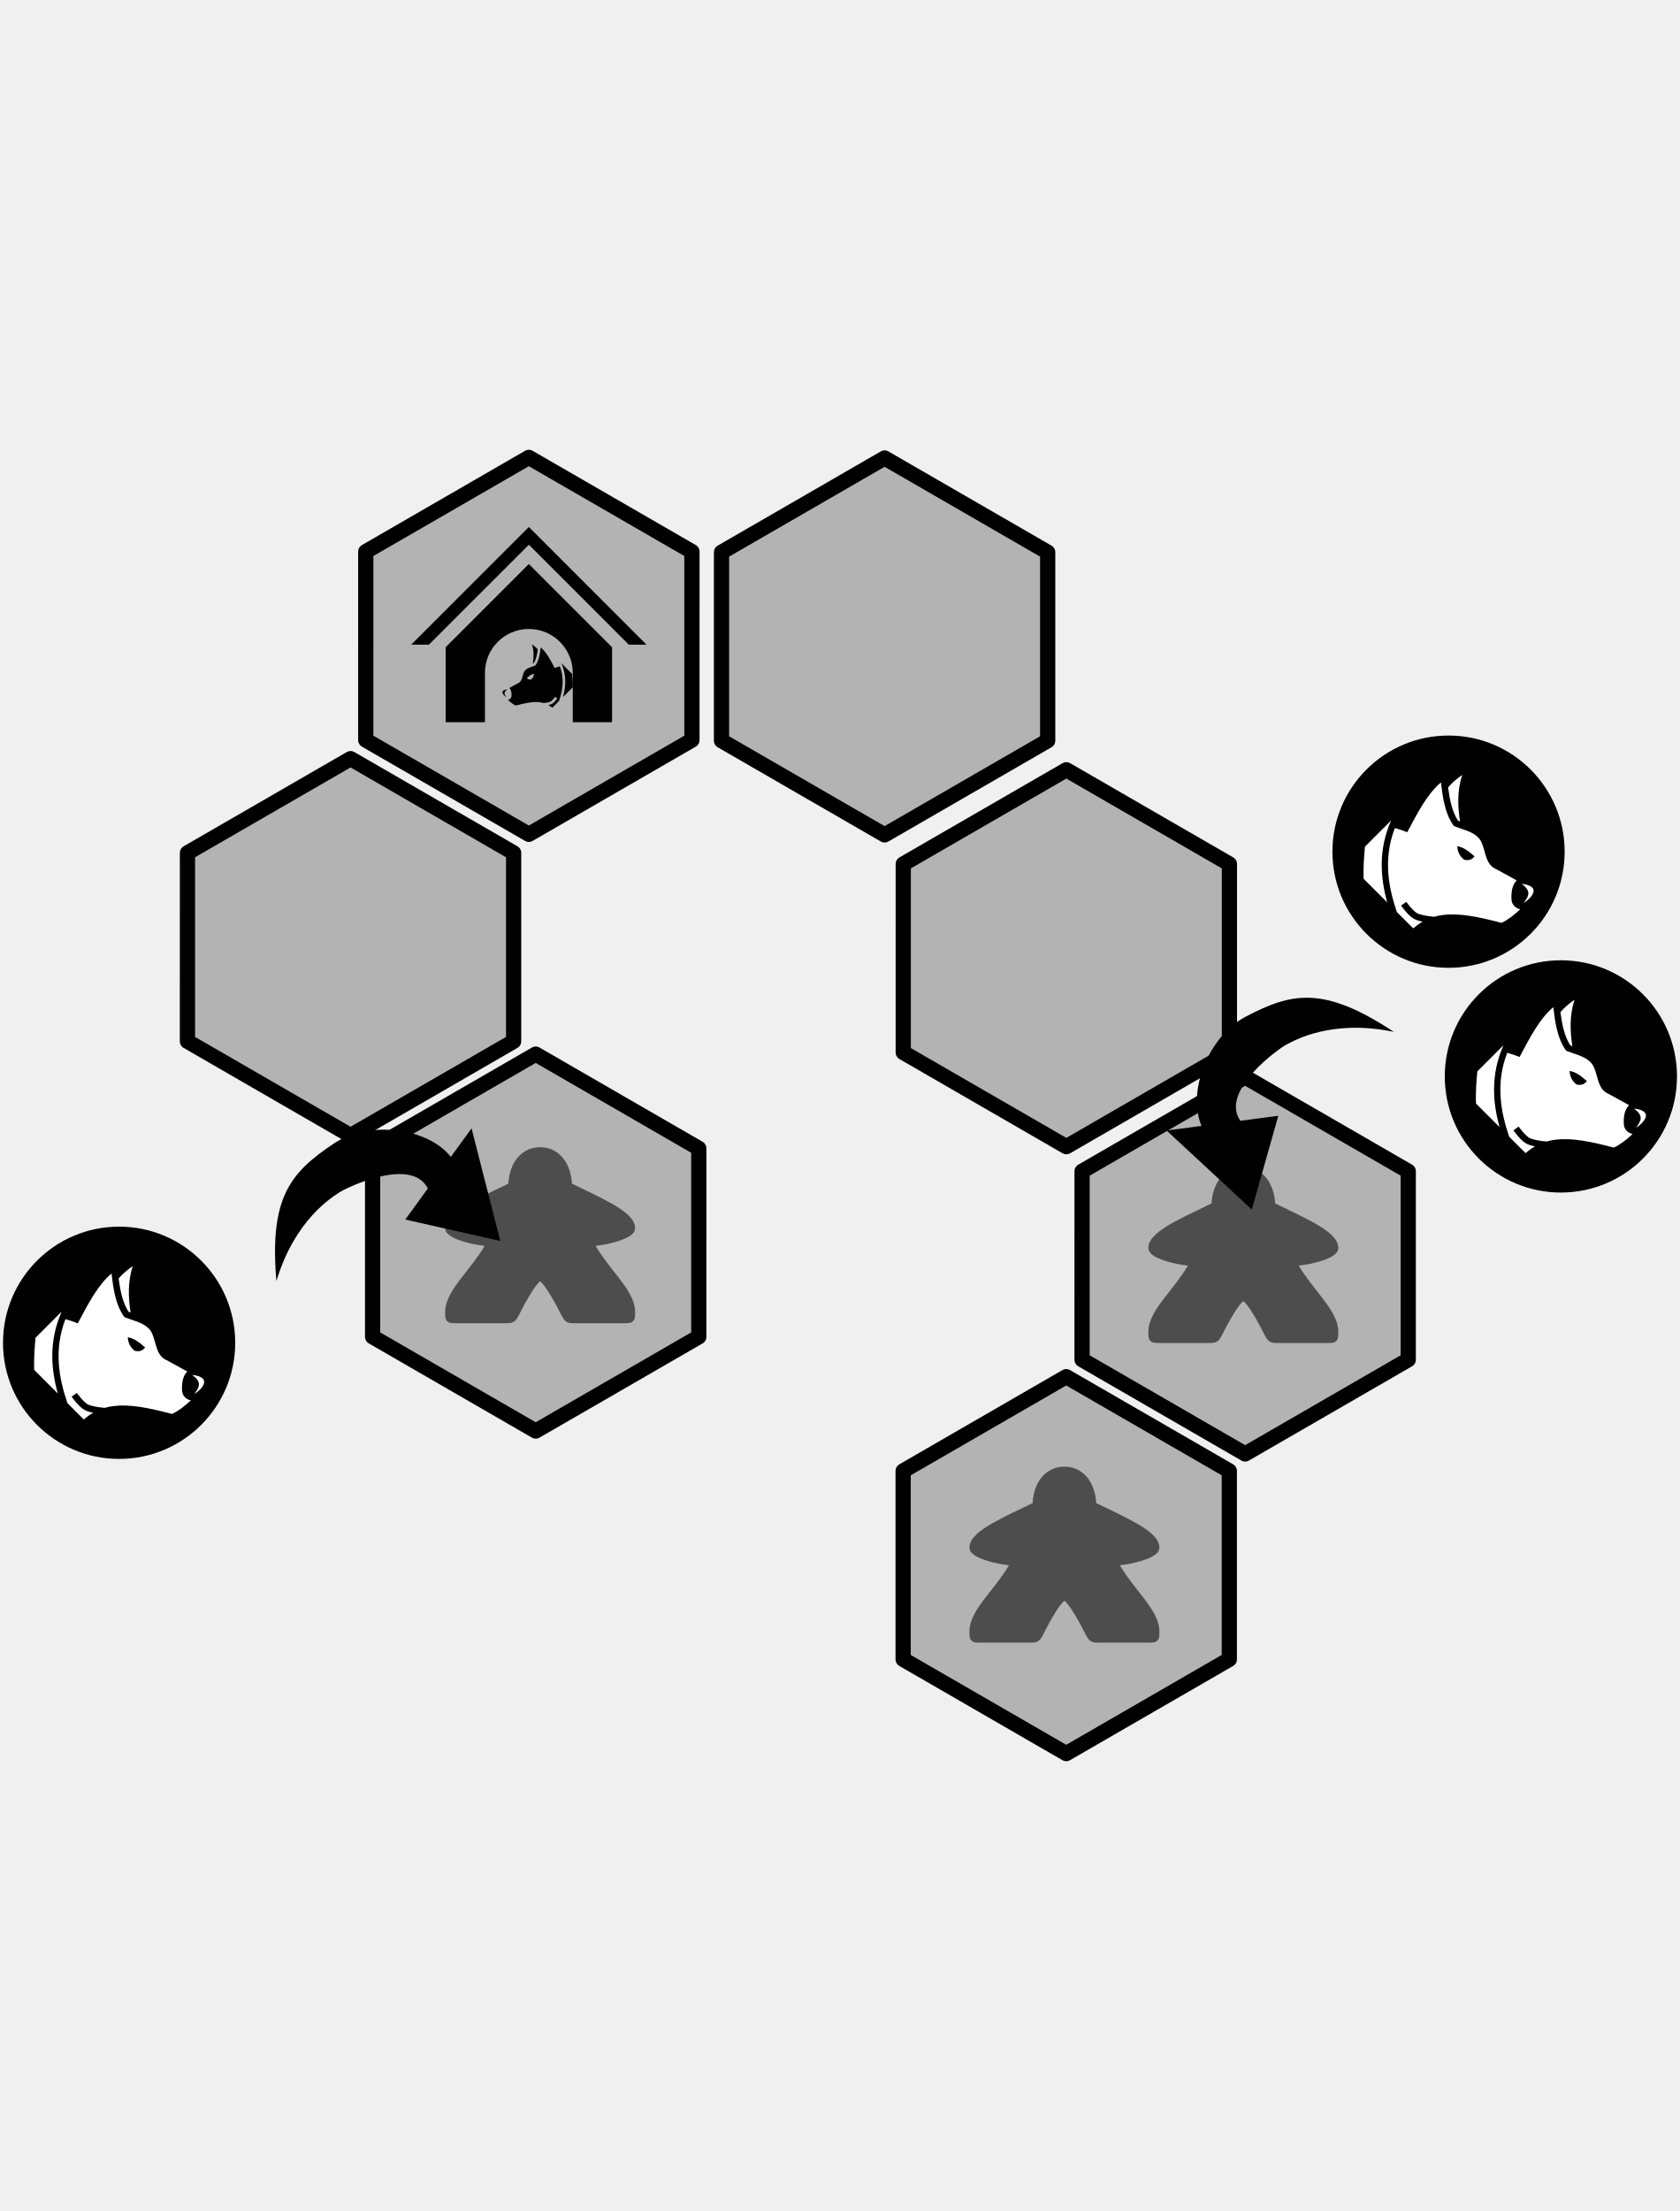
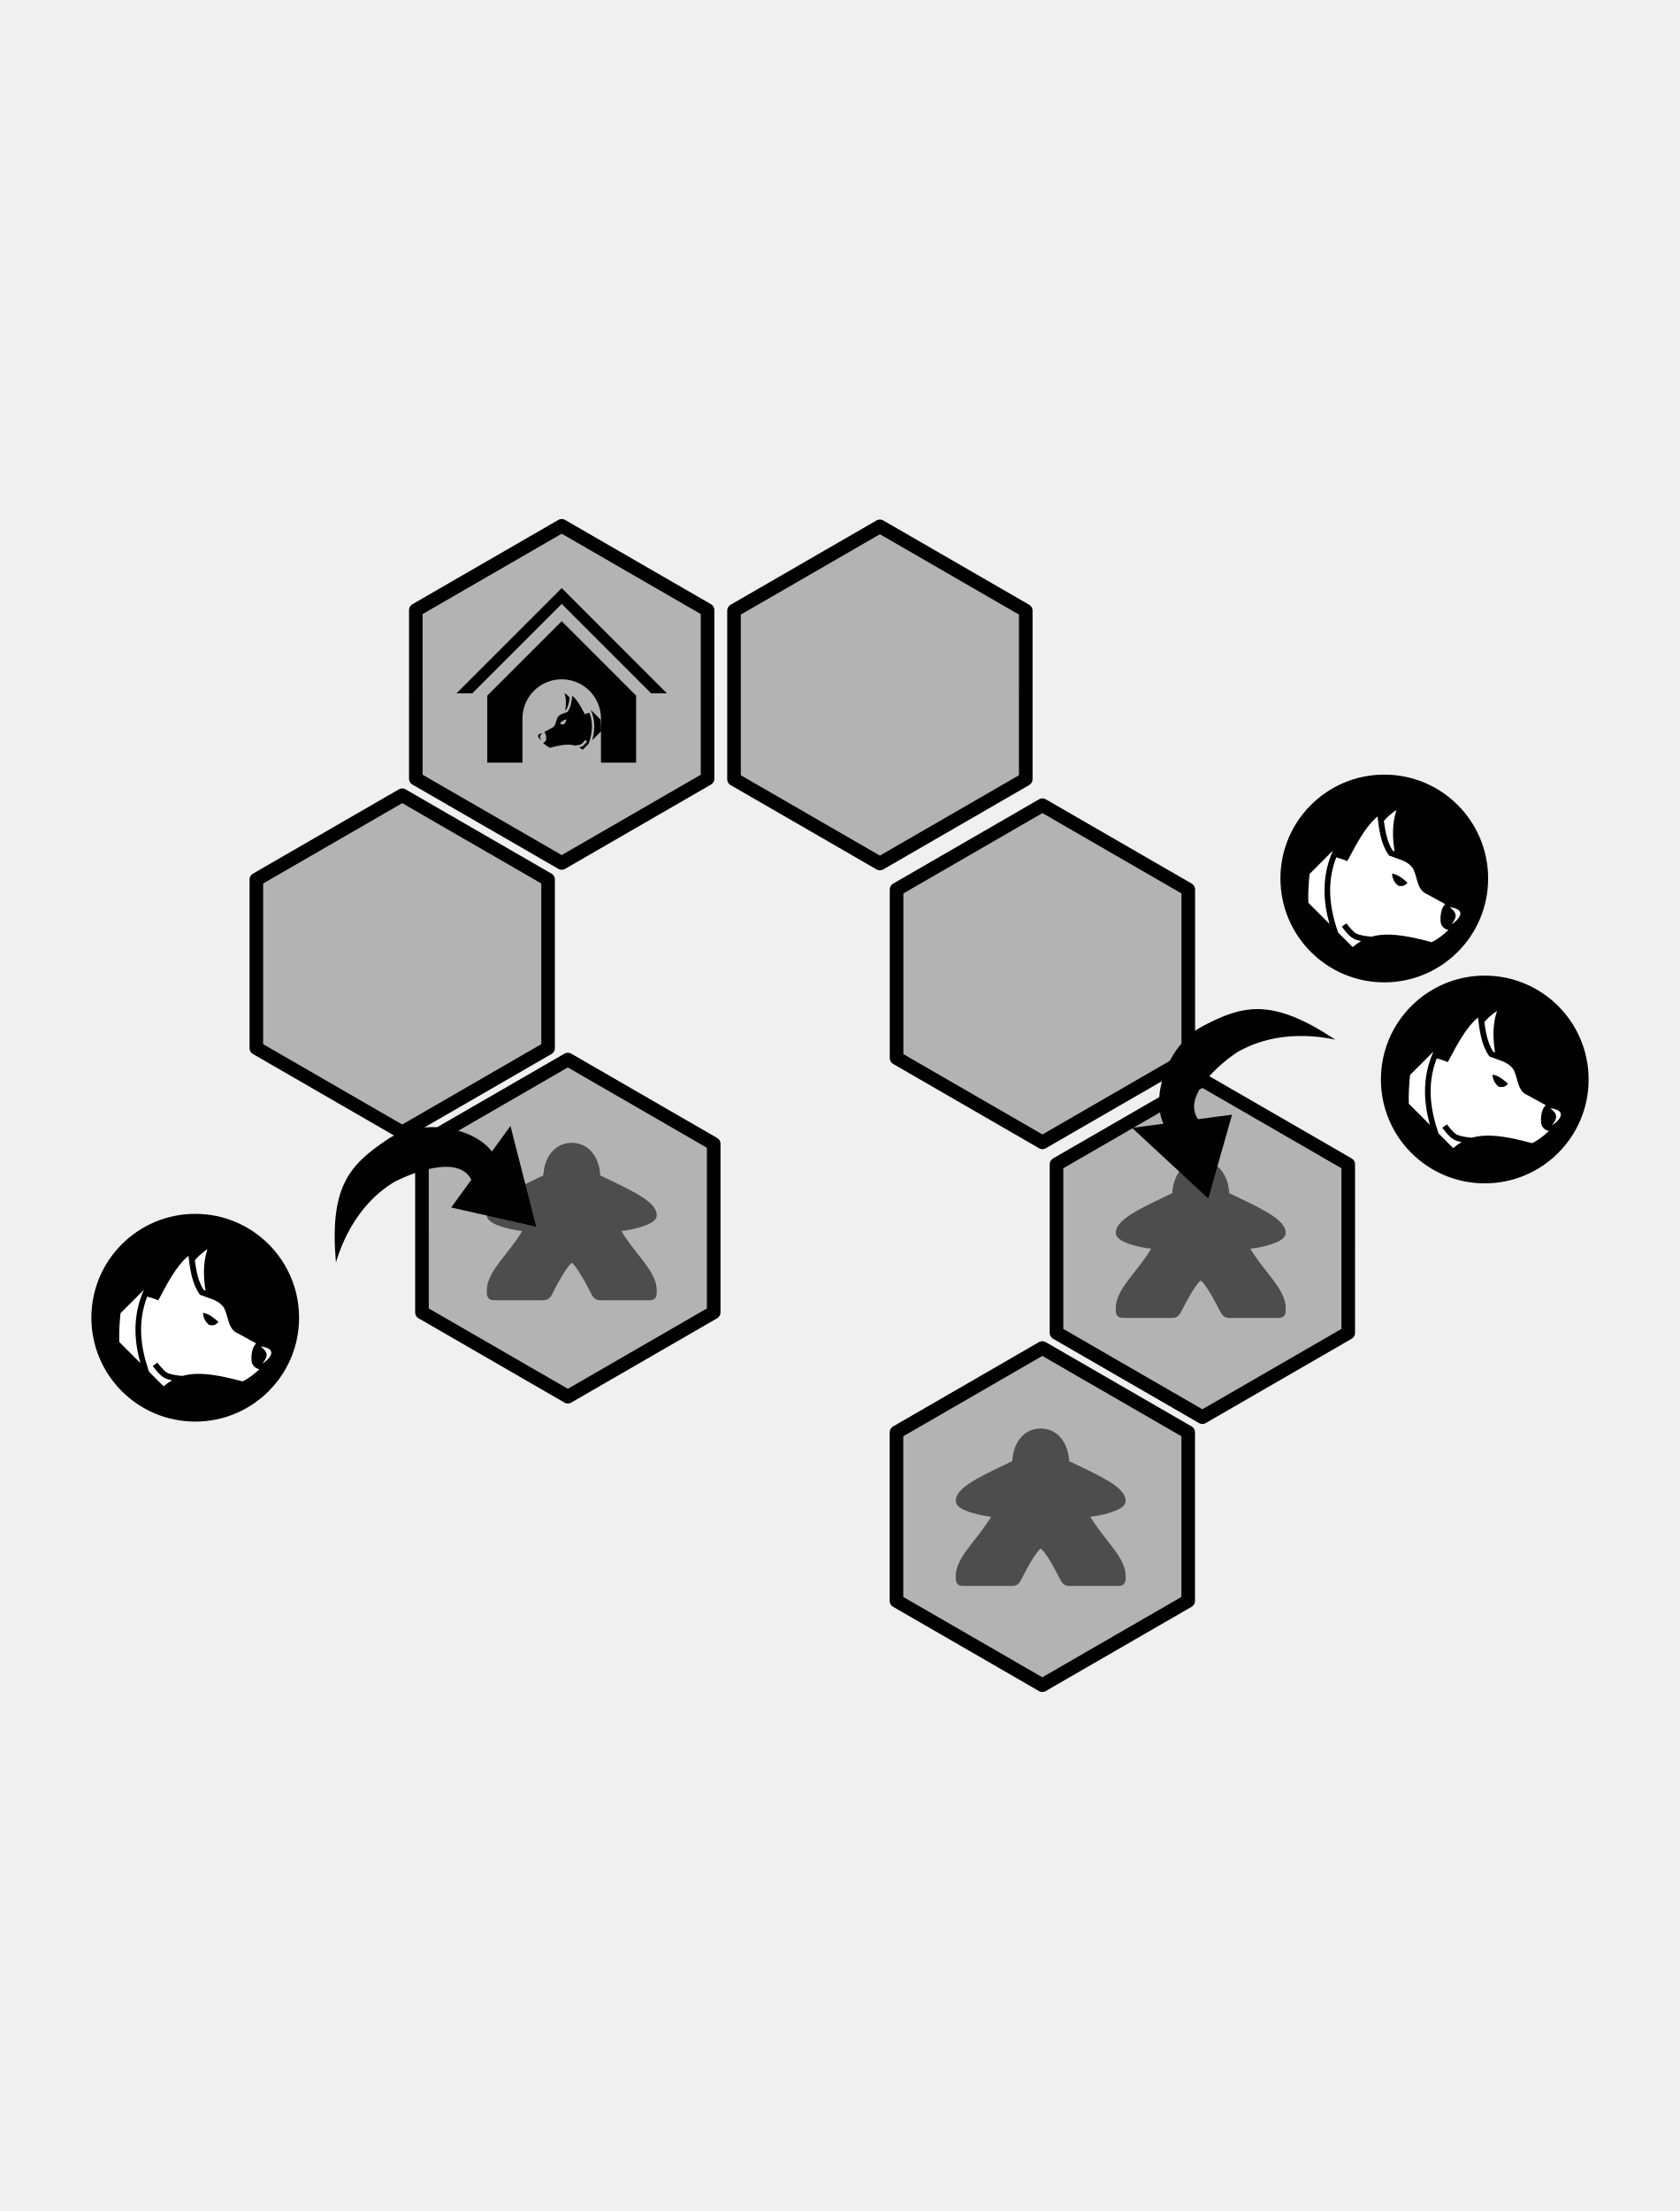
<svg xmlns="http://www.w3.org/2000/svg" id="svg24" version="1.1" viewBox="0 0 380 500" height="500" width="380">
  <defs id="defs18" />
  <g transform="translate(0,221.2813)" id="layer1">
-     <g id="g168" transform="matrix(0.9317136,0,0,0.9317136,-25.92837,-2.925407)" style="stroke-width:1.073">
+     <g id="g168" transform="matrix(0.8333322,0,0,0.8333322,-3.128083,0.4159575)" style="stroke-width:1.073">
      <path style="font-style:normal;font-weight:normal;font-size:medium;line-height:125%;font-family:sans-serif;letter-spacing:0px;word-spacing:0px;fill:#b3b3b3;fill-opacity:1;stroke:#000000;stroke-width:0.902;stroke-linecap:butt;stroke-linejoin:round;stroke-miterlimit:4;stroke-dasharray:none;stroke-dashoffset:0;stroke-opacity:1" id="path5084-7" transform="matrix(3.546869,2.048738,-2.047889,3.548696,1162.168,-4714.056)" d="m 395.482,1093.124 5.581,9.667 -5.581,9.667 -11.163,0 -5.581,-9.667 5.581,-9.667 z" />
      <path transform="matrix(3.546869,2.048738,-2.047889,3.548696,1205.58,-4639.481)" id="path74" style="font-style:normal;font-weight:normal;font-size:medium;line-height:125%;font-family:sans-serif;letter-spacing:0px;word-spacing:0px;fill:#b3b3b3;fill-opacity:1;stroke:#000000;stroke-width:0.902;stroke-linecap:butt;stroke-linejoin:round;stroke-miterlimit:4;stroke-dasharray:none;stroke-dashoffset:0;stroke-opacity:1" d="m 395.482,1093.124 5.581,9.667 -5.581,9.667 -11.163,0 -5.581,-9.667 5.581,-9.667 z" />
      <path style="font-style:normal;font-weight:normal;font-size:medium;line-height:125%;font-family:sans-serif;letter-spacing:0px;word-spacing:0px;fill:#b3b3b3;fill-opacity:1;stroke:#000000;stroke-width:0.902;stroke-linecap:butt;stroke-linejoin:round;stroke-miterlimit:4;stroke-dasharray:none;stroke-dashoffset:0;stroke-opacity:1" id="path86" transform="matrix(3.546869,2.048738,-2.047889,3.548696,1118.048,-4789.73)" d="m 395.482,1093.124 5.581,9.667 -5.581,9.667 -11.163,0 -5.581,-9.667 5.581,-9.667 z" />
      <path style="fill:#4d4d4d;fill-opacity:1;stroke:none;stroke-width:1.385;stroke-opacity:1" d="m 329.667,48.893 c -2.868,0 -4.931,1.518 -6.123,3.424 -1.066,1.705 -1.509,3.682 -1.595,5.414 -3.252,1.608 -6.854,3.229 -9.754,4.886 -1.521,0.87 -2.848,1.744 -3.846,2.684 -0.998,0.94 -1.735,1.998 -1.735,3.246 0,0.531 0.26,0.964 0.551,1.282 0.293,0.318 0.643,0.565 1.042,0.795 0.798,0.46 1.805,0.844 2.912,1.177 1.645,0.493 3.487,0.86 5.089,1.017 -1.593,2.746 -3.713,5.267 -5.572,7.683 -2.148,2.793 -4.023,5.471 -4.023,8.445 0,0.425 -0.01,0.757 0.034,1.09 0.038,0.335 0.134,0.749 0.468,1.079 0.335,0.328 0.745,0.418 1.08,0.455 0.334,0.036 0.671,0.036 1.103,0.036 h 11.85 c 0.86,0 1.49,0.054 2.138,-0.364 0.648,-0.416 0.884,-0.985 1.346,-1.835 h 0.01 l 0.01,-0.037 c 0,0 1.033,-2.1 2.265,-4.185 0.616,-1.042 1.285,-2.079 1.867,-2.815 0.292,-0.368 0.564,-0.659 0.76,-0.824 0.06,-0.047 0.087,-0.06 0.126,-0.084 0.039,0.037 0.066,0.037 0.126,0.084 0.196,0.164 0.469,0.456 0.76,0.824 0.582,0.735 1.251,1.773 1.867,2.815 1.232,2.084 2.265,4.185 2.265,4.185 l 0.01,0.037 h 0.01 c 0.462,0.85 0.696,1.416 1.34,1.833 0.644,0.417 1.272,0.368 2.12,0.368 h 11.902 c 0.425,0 0.756,0 1.088,-0.036 0.332,-0.036 0.743,-0.127 1.075,-0.461 0.331,-0.335 0.423,-0.743 0.46,-1.075 0.038,-0.328 0.034,-0.663 0.034,-1.088 0,-2.975 -1.875,-5.652 -4.023,-8.445 -1.858,-2.416 -3.979,-4.937 -5.572,-7.683 1.602,-0.158 3.444,-0.524 5.089,-1.017 1.107,-0.335 2.114,-0.716 2.912,-1.177 0.399,-0.228 0.75,-0.477 1.042,-0.795 0.293,-0.318 0.552,-0.751 0.552,-1.282 0,-1.248 -0.737,-2.306 -1.735,-3.246 -0.998,-0.939 -2.325,-1.814 -3.846,-2.684 -2.9,-1.657 -6.502,-3.278 -9.754,-4.886 -0.087,-1.732 -0.53,-3.71 -1.595,-5.414 -1.191,-1.907 -3.254,-3.424 -6.123,-3.424 z" id="path5096-9" />
      <g id="g116" transform="translate(-8.586297,180.8173)" style="stroke-width:1.073">
        <circle r="28.187" cy="-89.263" cx="-65.331" id="circle4551" style="font-style:italic;font-variant:normal;font-weight:normal;font-stretch:normal;font-size:medium;line-height:30.549px;font-family:'Archivo Narrow';-inkscape-font-specification:'Archivo Narrow Italic';text-align:center;letter-spacing:0px;word-spacing:0px;writing-mode:lr-tb;text-anchor:middle;fill:#000000;fill-opacity:1;stroke:none;stroke-width:2.017;stroke-linecap:butt;stroke-linejoin:miter;stroke-miterlimit:4;stroke-dasharray:none;stroke-opacity:1" transform="scale(-1,1)" />
        <path id="path4553" style="font-style:italic;font-variant:normal;font-weight:normal;font-stretch:normal;font-size:medium;line-height:30.549px;font-family:'Archivo Narrow';-inkscape-font-specification:'Archivo Narrow Italic';text-align:center;letter-spacing:0px;word-spacing:0px;writing-mode:lr-tb;text-anchor:middle;display:inline;fill:#ffffff;fill-opacity:1;stroke:none;stroke-width:0.573;stroke-linecap:butt;stroke-linejoin:miter;stroke-miterlimit:4;stroke-dasharray:none;stroke-opacity:1" d="m 45.047,-90.488 c -0.25,2.588 -0.433,5.17 -0.331,7.803 l 5.726,5.726 c -1.658,-5.972 -2.194,-12.716 0.912,-19.783 l -0.048,-0.006 z m 7.251,-4.508 c -2.83,7.338 -1.621,14.254 0.482,20.376 l 3.968,3.968 c 0.738,-0.628 1.496,-1.166 2.283,-1.616 -0.74,-0.15 -1.453,-0.361 -2.05,-0.673 -0.835,-0.436 -1.55,-1.229 -2.146,-1.928 -0.596,-0.699 -1.031,-1.314 -1.031,-1.314 l 1.272,-0.9 c 0,0 0.4,0.562 0.946,1.203 0.546,0.64 1.281,1.349 1.68,1.558 0.737,0.385 2.304,0.676 3.623,0.806 0.18,0.018 0.36,0.033 0.54,0.047 0.71,-0.205 1.446,-0.353 2.216,-0.445 3.714,-0.443 8.137,0.339 14.09,1.927 1.417,-0.621 3.111,-1.906 4.58,-3.307 -0.147,-0.027 -0.292,-0.066 -0.434,-0.115 -0.858,-0.299 -1.613,-1.088 -1.694,-2.148 -0.077,-1.003 -0.04,-2.24 0.384,-3.364 0.185,-0.492 0.472,-0.967 0.859,-1.362 l 0.012,-0.012 -4.946,-2.714 c -0.796,-0.307 -1.385,-0.868 -1.787,-1.502 -0.413,-0.652 -0.66,-1.377 -0.872,-2.1 -0.424,-1.445 -0.738,-2.885 -1.436,-3.756 -1.472,-1.785 -3.69,-2.125 -6.011,-3.045 l -0.22,-0.087 -0.132,-0.194 c -2.04,-2.951 -2.532,-6.626 -2.983,-10.374 -3.335,2.729 -5.862,7.741 -7.868,11.481 l -0.327,0.606 -0.641,-0.249 c -0.814,-0.314 -1.599,-0.567 -2.356,-0.763 z m 24.634,9.984 c 0.024,0.006 0.044,0.018 0.068,0.024 l -0.109,-0.049 z M 65.993,-105.702 c -0.27,0.269 -0.532,0.549 -0.778,0.841 0.418,3.081 0.982,5.885 2.42,8.078 0.156,0.059 0.315,0.116 0.476,0.171 -0.52,-3.564 -0.756,-7.319 0.54,-11.261 -1.05,0.717 -1.927,1.443 -2.659,2.171 z m 17.063,24.234 c 2.63,1.871 1.574,3.188 0.515,4.65 0.695,-0.397 2.686,-1.926 2.371,-3.221 -0.253,-1.043 -2.018,-1.325 -2.887,-1.429 z m -14.549,-8.828 c 1.189,0.473 2.162,1.314 3.133,2.176 -0.77,0.946 -1.536,1.002 -2.486,0.83 -1.091,-0.814 -1.679,-2.02 -1.702,-3.308 0.372,0.068 0.722,0.17 1.055,0.303 z" />
      </g>
      <path transform="matrix(3.546869,2.048738,-2.047889,3.548696,1031.684,-4789.874)" id="path78" style="font-style:normal;font-weight:normal;font-size:medium;line-height:125%;font-family:sans-serif;letter-spacing:0px;word-spacing:0px;fill:#b3b3b3;fill-opacity:1;stroke:#000000;stroke-width:0.902;stroke-linecap:butt;stroke-linejoin:round;stroke-miterlimit:4;stroke-dasharray:none;stroke-dashoffset:0;stroke-opacity:1" d="m 395.482,1093.124 5.581,9.667 -5.581,9.667 -11.163,0 -5.581,-9.667 5.581,-9.667 z" />
      <g id="g21" transform="matrix(0.6143099,0,0,0.6143099,74.48488,-87.63664)" style="stroke-width:1.073">
        <path d="m 150.175,27.452 c 0.169,1.744 0.292,3.484 0.223,5.258 l -3.86,3.859 c 1.118,-4.024 1.479,-8.569 -0.614,-13.33 l 0.032,-0.004 z m -4.888,-3.038 c 1.908,4.945 1.093,9.605 -0.325,13.73 l -2.674,2.674 c -0.497,-0.423 -1.008,-0.786 -1.539,-1.089 0.499,-0.101 0.98,-0.244 1.382,-0.453 0.563,-0.294 1.045,-0.828 1.446,-1.299 0.402,-0.471 0.695,-0.885 0.695,-0.885 l -0.857,-0.606 c 0,0 -0.269,0.379 -0.637,0.811 -0.368,0.432 -0.864,0.909 -1.133,1.05 -0.497,0.259 -1.553,0.456 -2.442,0.543 -0.121,0.013 -0.242,0.022 -0.364,0.032 -0.478,-0.138 -0.974,-0.238 -1.493,-0.3 -2.503,-0.299 -5.485,0.228 -9.498,1.298 -0.955,-0.419 -2.097,-1.284 -3.087,-2.228 0.099,-0.018 0.197,-0.045 0.292,-0.077 0.579,-0.201 1.087,-0.733 1.142,-1.447 0.052,-0.676 0.027,-1.509 -0.259,-2.267 -0.125,-0.331 -0.318,-0.652 -0.579,-0.918 l -0.008,-0.008 3.334,-1.829 c 0.537,-0.207 0.934,-0.585 1.205,-1.012 0.278,-0.439 0.445,-0.928 0.588,-1.415 0.286,-0.973 0.498,-1.944 0.968,-2.531 0.993,-1.203 2.488,-1.432 4.052,-2.052 l 0.148,-0.059 0.089,-0.131 c 1.375,-1.989 1.707,-4.465 2.011,-6.991 2.248,1.839 3.951,5.217 5.304,7.736 l 0.22,0.408 0.432,-0.168 c 0.549,-0.212 1.078,-0.382 1.588,-0.514 z m -16.605,6.728 c -0.016,0.004 -0.029,0.013 -0.046,0.017 l 0.074,-0.034 z m 7.374,-13.942 c 0.182,0.182 0.358,0.37 0.524,0.567 -0.282,2.076 -0.662,3.965 -1.631,5.443 -0.105,0.04 -0.212,0.078 -0.321,0.115 0.351,-2.402 0.509,-4.932 -0.364,-7.588 0.708,0.483 1.299,0.973 1.792,1.463 z m -11.501,16.33 c -1.773,1.261 -1.061,2.148 -0.347,3.133 -0.468,-0.268 -1.811,-1.298 -1.598,-2.17 0.171,-0.703 1.36,-0.893 1.946,-0.963 z m 9.807,-5.949 c -0.802,0.319 -1.457,0.885 -2.112,1.466 0.519,0.637 1.035,0.675 1.676,0.559 0.735,-0.549 1.132,-1.361 1.147,-2.229 -0.25,0.046 -0.487,0.115 -0.711,0.204 z" style="font-variation-settings:normal;display:inline;vector-effect:none;fill:#000000;fill-opacity:1;stroke:none;stroke-width:0.508;stroke-linecap:round;stroke-linejoin:round;stroke-miterlimit:4;stroke-dasharray:none;stroke-dashoffset:0;stroke-opacity:1;paint-order:markers fill stroke;stop-color:#000000" id="path25834-6-8" />
        <path id="rect8-6-4" style="font-variation-settings:normal;display:inline;vector-effect:none;fill:#000000;fill-opacity:1;stroke-width:0.508;stroke-linecap:round;stroke-linejoin:round;stroke-miterlimit:4;stroke-dasharray:none;stroke-dashoffset:0;stroke-opacity:1;paint-order:markers fill stroke;stop-color:#000000" d="M 133.049,-30.622 86.551,15.874 h 6.993 l 39.505,-39.504 39.502,39.504 h 6.992 z m 5.3e-4,14.628 -32.88,32.878 V 46.497 h 15.527 V 27.18 a 17.35,17.35 0 0 1 0,-0.162 17.35,17.35 0 0 1 17.197,-17.35 17.35,17.35 0 0 1 0.153,0 17.35,17.35 0 0 1 17.352,17.35 17.35,17.35 0 0 1 -0.002,0.162 h 0.002 V 46.497 h 15.526 V 16.883 Z" />
      </g>
      <path d="m 330.178,12.439 c -8.979,4.727 -14.257,18.215 -10.646,26.475 l -8.496,1.117 20.687,19.181 6.438,-22.751 -9.228,1.215 c -5.09,-7.316 9.562,-17.671 11.173,-18.483 1.715,-0.864 10.735,-6.287 26.097,-3.104 C 349.156,4.831 341.394,6.535 330.178,12.439 Z" id="path109" style="font-style:italic;font-variant:normal;font-weight:normal;font-stretch:normal;font-size:medium;line-height:30.549px;font-family:'Archivo Narrow';-inkscape-font-specification:'Archivo Narrow Italic';text-align:center;letter-spacing:0px;word-spacing:0px;writing-mode:lr-tb;text-anchor:middle;fill:#000000;fill-opacity:1;stroke:none;stroke-width:0.6;stroke-linecap:butt;stroke-linejoin:miter;stroke-opacity:1" />
      <path transform="matrix(3.546869,2.048738,-2.047889,3.548696,988.397,-4716.758)" id="path101" style="font-style:normal;font-weight:normal;font-size:medium;line-height:125%;font-family:sans-serif;letter-spacing:0px;word-spacing:0px;fill:#b3b3b3;fill-opacity:1;stroke:#000000;stroke-width:0.902;stroke-linecap:butt;stroke-linejoin:round;stroke-miterlimit:4;stroke-dasharray:none;stroke-dashoffset:0;stroke-opacity:1" d="m 395.482,1093.124 5.581,9.667 -5.581,9.667 -11.163,0 -5.581,-9.667 5.581,-9.667 z" />
      <path transform="matrix(3.546869,2.048738,-2.047889,3.548696,1033.349,-4645.037)" id="path106" style="font-style:normal;font-weight:normal;font-size:medium;line-height:125%;font-family:sans-serif;letter-spacing:0px;word-spacing:0px;fill:#b3b3b3;fill-opacity:1;stroke:#000000;stroke-width:0.902;stroke-linecap:butt;stroke-linejoin:round;stroke-miterlimit:4;stroke-dasharray:none;stroke-dashoffset:0;stroke-opacity:1" d="m 395.482,1093.124 5.581,9.667 -5.581,9.667 -11.163,0 -5.581,-9.667 5.581,-9.667 z" />
      <path style="fill:#4d4d4d;fill-opacity:1;stroke:none;stroke-width:1.385;stroke-opacity:1" d="m 158.951,44.094 c -2.868,0 -4.931,1.518 -6.123,3.424 -1.066,1.705 -1.509,3.682 -1.595,5.414 -3.252,1.608 -6.854,3.229 -9.754,4.886 -1.521,0.87 -2.848,1.744 -3.846,2.684 -0.998,0.94 -1.735,1.998 -1.735,3.246 0,0.531 0.26,0.964 0.551,1.282 0.293,0.318 0.643,0.565 1.042,0.795 0.798,0.46 1.805,0.844 2.912,1.177 1.645,0.493 3.487,0.86 5.089,1.017 -1.593,2.746 -3.713,5.267 -5.572,7.683 -2.148,2.793 -4.023,5.471 -4.023,8.445 0,0.425 -0.01,0.757 0.034,1.09 0.038,0.335 0.134,0.749 0.468,1.079 0.335,0.328 0.745,0.418 1.08,0.455 0.334,0.036 0.671,0.036 1.103,0.036 h 11.85 c 0.86,0 1.49,0.054 2.138,-0.364 0.648,-0.416 0.884,-0.985 1.346,-1.835 h 0.01 l 0.01,-0.037 c 0,0 1.033,-2.1 2.265,-4.185 0.616,-1.042 1.285,-2.079 1.867,-2.815 0.292,-0.368 0.564,-0.659 0.76,-0.824 0.06,-0.047 0.087,-0.06 0.126,-0.084 0.039,0.037 0.066,0.037 0.126,0.084 0.196,0.164 0.469,0.456 0.76,0.824 0.582,0.735 1.251,1.773 1.867,2.815 1.232,2.084 2.265,4.185 2.265,4.185 l 0.01,0.037 h 0.01 c 0.462,0.85 0.696,1.416 1.34,1.833 0.644,0.417 1.272,0.368 2.12,0.368 h 11.902 c 0.425,0 0.756,0 1.088,-0.036 0.332,-0.036 0.743,-0.127 1.075,-0.461 0.331,-0.335 0.423,-0.743 0.46,-1.075 0.038,-0.328 0.034,-0.663 0.034,-1.088 0,-2.975 -1.875,-5.652 -4.023,-8.445 -1.858,-2.416 -3.979,-4.937 -5.572,-7.683 1.602,-0.158 3.444,-0.524 5.089,-1.017 1.107,-0.335 2.114,-0.716 2.912,-1.177 0.399,-0.228 0.75,-0.477 1.042,-0.795 0.293,-0.318 0.552,-0.751 0.552,-1.282 0,-1.248 -0.737,-2.306 -1.735,-3.246 -0.998,-0.939 -2.325,-1.814 -3.846,-2.684 -2.9,-1.657 -6.502,-3.278 -9.754,-4.886 -0.087,-1.732 -0.53,-3.71 -1.595,-5.414 -1.191,-1.907 -3.254,-3.424 -6.123,-3.424 z" id="path108" />
      <path transform="matrix(3.546869,2.048738,-2.047889,3.548696,1162.143,-4566.75)" id="path110" style="font-style:normal;font-weight:normal;font-size:medium;line-height:125%;font-family:sans-serif;letter-spacing:0px;word-spacing:0px;fill:#b3b3b3;fill-opacity:1;stroke:#000000;stroke-width:0.902;stroke-linecap:butt;stroke-linejoin:round;stroke-miterlimit:4;stroke-dasharray:none;stroke-dashoffset:0;stroke-opacity:1" d="m 395.482,1093.124 5.581,9.667 -5.581,9.667 -11.163,0 -5.581,-9.667 5.581,-9.667 z" />
      <path style="fill:#4d4d4d;fill-opacity:1;stroke:none;stroke-width:1.385;stroke-opacity:1" d="m 286.23,121.624 c -2.868,0 -4.931,1.518 -6.123,3.424 -1.066,1.705 -1.509,3.682 -1.595,5.414 -3.252,1.608 -6.854,3.229 -9.754,4.886 -1.521,0.87 -2.848,1.744 -3.846,2.684 -0.998,0.94 -1.735,1.998 -1.735,3.246 0,0.531 0.26,0.964 0.551,1.282 0.293,0.318 0.643,0.565 1.042,0.795 0.798,0.46 1.805,0.844 2.912,1.177 1.645,0.493 3.487,0.86 5.089,1.017 -1.593,2.746 -3.713,5.267 -5.572,7.683 -2.148,2.793 -4.023,5.471 -4.023,8.445 0,0.425 -0.01,0.757 0.034,1.09 0.038,0.335 0.134,0.749 0.468,1.079 0.335,0.328 0.745,0.418 1.08,0.455 0.334,0.036 0.671,0.036 1.103,0.036 h 11.85 c 0.86,0 1.49,0.054 2.138,-0.364 0.648,-0.416 0.884,-0.985 1.346,-1.835 h 0.01 l 0.01,-0.037 c 0,0 1.033,-2.1 2.265,-4.185 0.616,-1.042 1.285,-2.079 1.867,-2.815 0.292,-0.368 0.564,-0.659 0.76,-0.824 0.06,-0.047 0.087,-0.06 0.126,-0.084 0.039,0.037 0.066,0.037 0.126,0.084 0.196,0.164 0.469,0.456 0.76,0.824 0.582,0.735 1.251,1.773 1.867,2.815 1.232,2.084 2.265,4.185 2.265,4.185 l 0.01,0.037 h 0.01 c 0.462,0.85 0.696,1.416 1.34,1.833 0.644,0.417 1.272,0.368 2.12,0.368 h 11.902 c 0.425,0 0.756,0 1.088,-0.036 0.332,-0.036 0.743,-0.127 1.075,-0.461 0.331,-0.335 0.423,-0.743 0.46,-1.075 0.038,-0.328 0.034,-0.663 0.034,-1.088 0,-2.975 -1.875,-5.652 -4.023,-8.445 -1.858,-2.416 -3.979,-4.937 -5.572,-7.683 1.602,-0.158 3.444,-0.524 5.089,-1.017 1.107,-0.335 2.114,-0.716 2.912,-1.177 0.399,-0.228 0.75,-0.477 1.042,-0.795 0.293,-0.318 0.552,-0.751 0.552,-1.282 0,-1.248 -0.737,-2.306 -1.735,-3.246 -0.998,-0.939 -2.325,-1.814 -3.846,-2.684 -2.9,-1.657 -6.502,-3.278 -9.754,-4.886 -0.087,-1.732 -0.53,-3.71 -1.595,-5.414 -1.191,-1.907 -3.254,-3.424 -6.123,-3.424 z" id="path112" />
      <g id="g122" transform="translate(314.1574,61.6193)" style="stroke-width:1.073">
        <circle r="28.187" cy="-89.263" cx="-65.331" id="circle118" style="font-style:italic;font-variant:normal;font-weight:normal;font-stretch:normal;font-size:medium;line-height:30.549px;font-family:'Archivo Narrow';-inkscape-font-specification:'Archivo Narrow Italic';text-align:center;letter-spacing:0px;word-spacing:0px;writing-mode:lr-tb;text-anchor:middle;fill:#000000;fill-opacity:1;stroke:none;stroke-width:2.017;stroke-linecap:butt;stroke-linejoin:miter;stroke-miterlimit:4;stroke-dasharray:none;stroke-opacity:1" transform="scale(-1,1)" />
        <path id="path120" style="font-style:italic;font-variant:normal;font-weight:normal;font-stretch:normal;font-size:medium;line-height:30.549px;font-family:'Archivo Narrow';-inkscape-font-specification:'Archivo Narrow Italic';text-align:center;letter-spacing:0px;word-spacing:0px;writing-mode:lr-tb;text-anchor:middle;display:inline;fill:#ffffff;fill-opacity:1;stroke:none;stroke-width:0.573;stroke-linecap:butt;stroke-linejoin:miter;stroke-miterlimit:4;stroke-dasharray:none;stroke-opacity:1" d="m 45.047,-90.488 c -0.25,2.588 -0.433,5.17 -0.331,7.803 l 5.726,5.726 c -1.658,-5.972 -2.194,-12.716 0.912,-19.783 l -0.048,-0.006 z m 7.251,-4.508 c -2.83,7.338 -1.621,14.254 0.482,20.376 l 3.968,3.968 c 0.738,-0.628 1.496,-1.166 2.283,-1.616 -0.74,-0.15 -1.453,-0.361 -2.05,-0.673 -0.835,-0.436 -1.55,-1.229 -2.146,-1.928 -0.596,-0.699 -1.031,-1.314 -1.031,-1.314 l 1.272,-0.9 c 0,0 0.4,0.562 0.946,1.203 0.546,0.64 1.281,1.349 1.68,1.558 0.737,0.385 2.304,0.676 3.623,0.806 0.18,0.018 0.36,0.033 0.54,0.047 0.71,-0.205 1.446,-0.353 2.216,-0.445 3.714,-0.443 8.137,0.339 14.09,1.927 1.417,-0.621 3.111,-1.906 4.58,-3.307 -0.147,-0.027 -0.292,-0.066 -0.434,-0.115 -0.858,-0.299 -1.613,-1.088 -1.694,-2.148 -0.077,-1.003 -0.04,-2.24 0.384,-3.364 0.185,-0.492 0.472,-0.967 0.859,-1.362 l 0.012,-0.012 -4.946,-2.714 c -0.796,-0.307 -1.385,-0.868 -1.787,-1.502 -0.413,-0.652 -0.66,-1.377 -0.872,-2.1 -0.424,-1.445 -0.738,-2.885 -1.436,-3.756 -1.472,-1.785 -3.69,-2.125 -6.011,-3.045 l -0.22,-0.087 -0.132,-0.194 c -2.04,-2.951 -2.532,-6.626 -2.983,-10.374 -3.335,2.729 -5.862,7.741 -7.868,11.481 l -0.327,0.606 -0.641,-0.249 c -0.814,-0.314 -1.599,-0.567 -2.356,-0.763 z m 24.634,9.984 c 0.024,0.006 0.044,0.018 0.068,0.024 l -0.109,-0.049 z M 65.993,-105.702 c -0.27,0.269 -0.532,0.549 -0.778,0.841 0.418,3.081 0.982,5.885 2.42,8.078 0.156,0.059 0.315,0.116 0.476,0.171 -0.52,-3.564 -0.756,-7.319 0.54,-11.261 -1.05,0.717 -1.927,1.443 -2.659,2.171 z m 17.063,24.234 c 2.63,1.871 1.574,3.188 0.515,4.65 0.695,-0.397 2.686,-1.926 2.371,-3.221 -0.253,-1.043 -2.018,-1.325 -2.887,-1.429 z m -14.549,-8.828 c 1.189,0.473 2.162,1.314 3.133,2.176 -0.77,0.946 -1.536,1.002 -2.486,0.83 -1.091,-0.814 -1.679,-2.02 -1.702,-3.308 0.372,0.068 0.722,0.17 1.055,0.303 z" />
      </g>
      <g id="g132" transform="translate(341.4316,116.1676)" style="stroke-width:1.073">
        <circle r="28.187" cy="-89.263" cx="-65.331" id="circle128" style="font-style:italic;font-variant:normal;font-weight:normal;font-stretch:normal;font-size:medium;line-height:30.549px;font-family:'Archivo Narrow';-inkscape-font-specification:'Archivo Narrow Italic';text-align:center;letter-spacing:0px;word-spacing:0px;writing-mode:lr-tb;text-anchor:middle;fill:#000000;fill-opacity:1;stroke:none;stroke-width:2.017;stroke-linecap:butt;stroke-linejoin:miter;stroke-miterlimit:4;stroke-dasharray:none;stroke-opacity:1" transform="scale(-1,1)" />
        <path id="path130" style="font-style:italic;font-variant:normal;font-weight:normal;font-stretch:normal;font-size:medium;line-height:30.549px;font-family:'Archivo Narrow';-inkscape-font-specification:'Archivo Narrow Italic';text-align:center;letter-spacing:0px;word-spacing:0px;writing-mode:lr-tb;text-anchor:middle;display:inline;fill:#ffffff;fill-opacity:1;stroke:none;stroke-width:0.573;stroke-linecap:butt;stroke-linejoin:miter;stroke-miterlimit:4;stroke-dasharray:none;stroke-opacity:1" d="m 45.047,-90.488 c -0.25,2.588 -0.433,5.17 -0.331,7.803 l 5.726,5.726 c -1.658,-5.972 -2.194,-12.716 0.912,-19.783 l -0.048,-0.006 z m 7.251,-4.508 c -2.83,7.338 -1.621,14.254 0.482,20.376 l 3.968,3.968 c 0.738,-0.628 1.496,-1.166 2.283,-1.616 -0.74,-0.15 -1.453,-0.361 -2.05,-0.673 -0.835,-0.436 -1.55,-1.229 -2.146,-1.928 -0.596,-0.699 -1.031,-1.314 -1.031,-1.314 l 1.272,-0.9 c 0,0 0.4,0.562 0.946,1.203 0.546,0.64 1.281,1.349 1.68,1.558 0.737,0.385 2.304,0.676 3.623,0.806 0.18,0.018 0.36,0.033 0.54,0.047 0.71,-0.205 1.446,-0.353 2.216,-0.445 3.714,-0.443 8.137,0.339 14.09,1.927 1.417,-0.621 3.111,-1.906 4.58,-3.307 -0.147,-0.027 -0.292,-0.066 -0.434,-0.115 -0.858,-0.299 -1.613,-1.088 -1.694,-2.148 -0.077,-1.003 -0.04,-2.24 0.384,-3.364 0.185,-0.492 0.472,-0.967 0.859,-1.362 l 0.012,-0.012 -4.946,-2.714 c -0.796,-0.307 -1.385,-0.868 -1.787,-1.502 -0.413,-0.652 -0.66,-1.377 -0.872,-2.1 -0.424,-1.445 -0.738,-2.885 -1.436,-3.756 -1.472,-1.785 -3.69,-2.125 -6.011,-3.045 l -0.22,-0.087 -0.132,-0.194 c -2.04,-2.951 -2.532,-6.626 -2.983,-10.374 -3.335,2.729 -5.862,7.741 -7.868,11.481 l -0.327,0.606 -0.641,-0.249 c -0.814,-0.314 -1.599,-0.567 -2.356,-0.763 z m 24.634,9.984 c 0.024,0.006 0.044,0.018 0.068,0.024 l -0.109,-0.049 z M 65.993,-105.702 c -0.27,0.269 -0.532,0.549 -0.778,0.841 0.418,3.081 0.982,5.885 2.42,8.078 0.156,0.059 0.315,0.116 0.476,0.171 -0.52,-3.564 -0.756,-7.319 0.54,-11.261 -1.05,0.717 -1.927,1.443 -2.659,2.171 z m 17.063,24.234 c 2.63,1.871 1.574,3.188 0.515,4.65 0.695,-0.397 2.686,-1.926 2.371,-3.221 -0.253,-1.043 -2.018,-1.325 -2.887,-1.429 z m -14.549,-8.828 c 1.189,0.473 2.162,1.314 3.133,2.176 -0.77,0.946 -1.536,1.002 -2.486,0.83 -1.091,-0.814 -1.679,-2.02 -1.702,-3.308 0.372,0.068 0.722,0.17 1.055,0.303 z" />
      </g>
      <path d="m 108.923,43.162 c 8.44,-5.634 22.811,-3.833 28.346,3.283 l 5.037,-6.933 6.979,27.334 -23.065,-5.203 5.473,-7.529 c -3.999,-7.965 -20.092,-0.034 -21.575,0.995 -1.578,1.095 -10.649,6.432 -15.185,21.449 C 93.178,56.206 98.381,50.199 108.923,43.162 Z" id="path142" style="font-style:italic;font-variant:normal;font-weight:normal;font-stretch:normal;font-size:medium;line-height:30.549px;font-family:'Archivo Narrow';-inkscape-font-specification:'Archivo Narrow Italic';text-align:center;letter-spacing:0px;word-spacing:0px;writing-mode:lr-tb;text-anchor:middle;fill:#000000;fill-opacity:1;stroke:none;stroke-width:0.6;stroke-linecap:butt;stroke-linejoin:miter;stroke-opacity:1" />
    </g>
  </g>
</svg>
